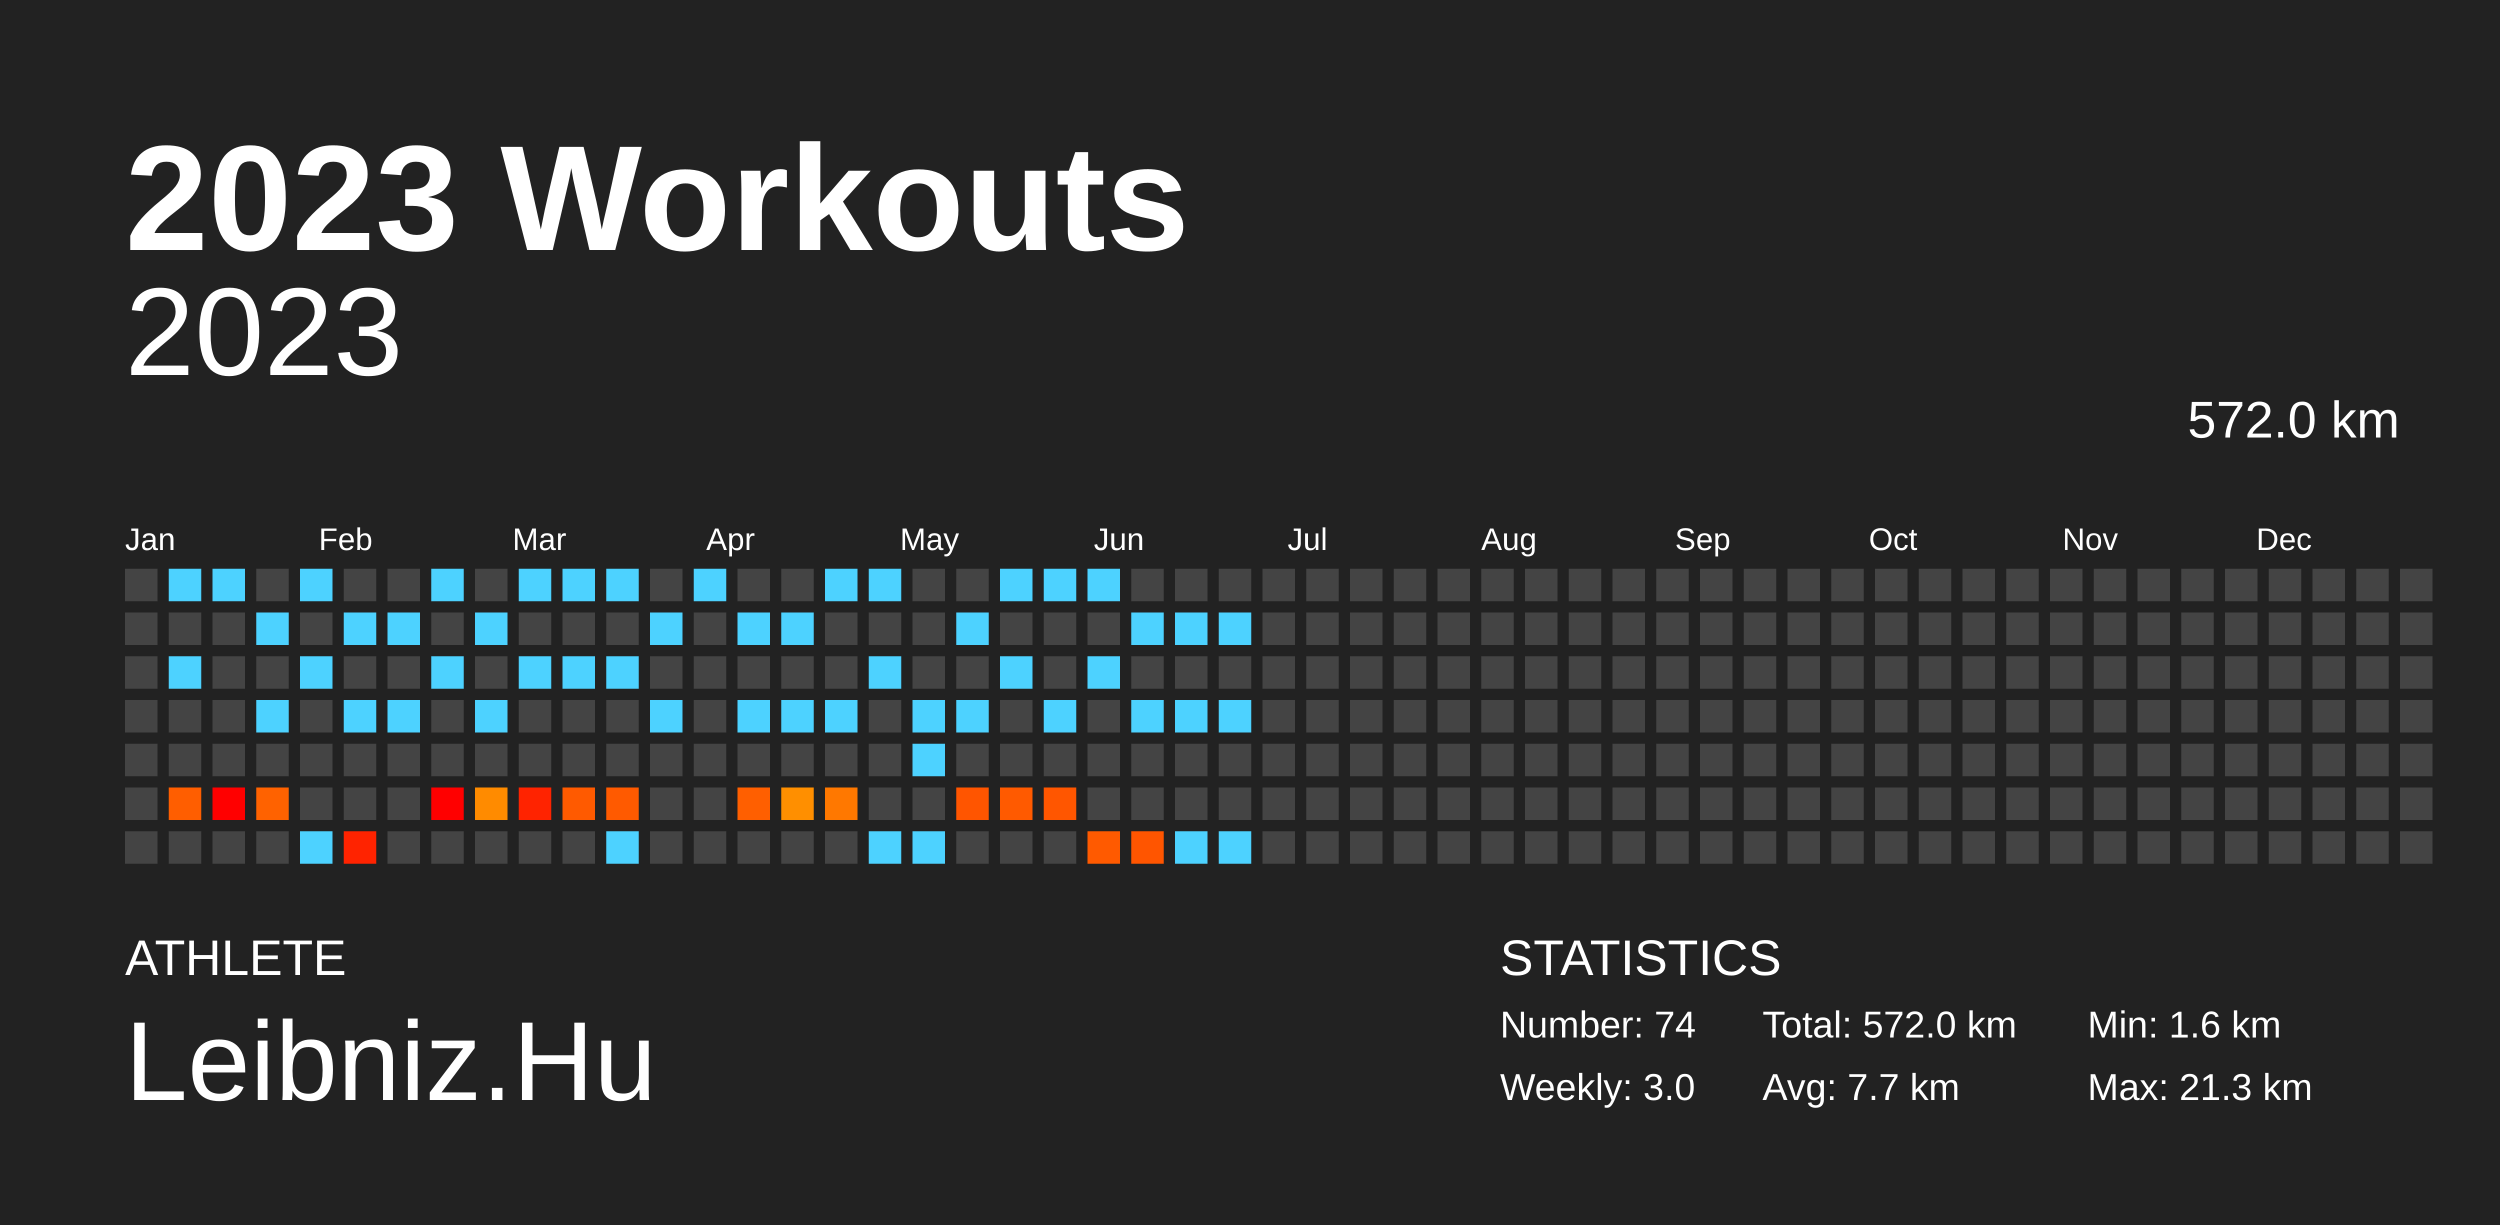
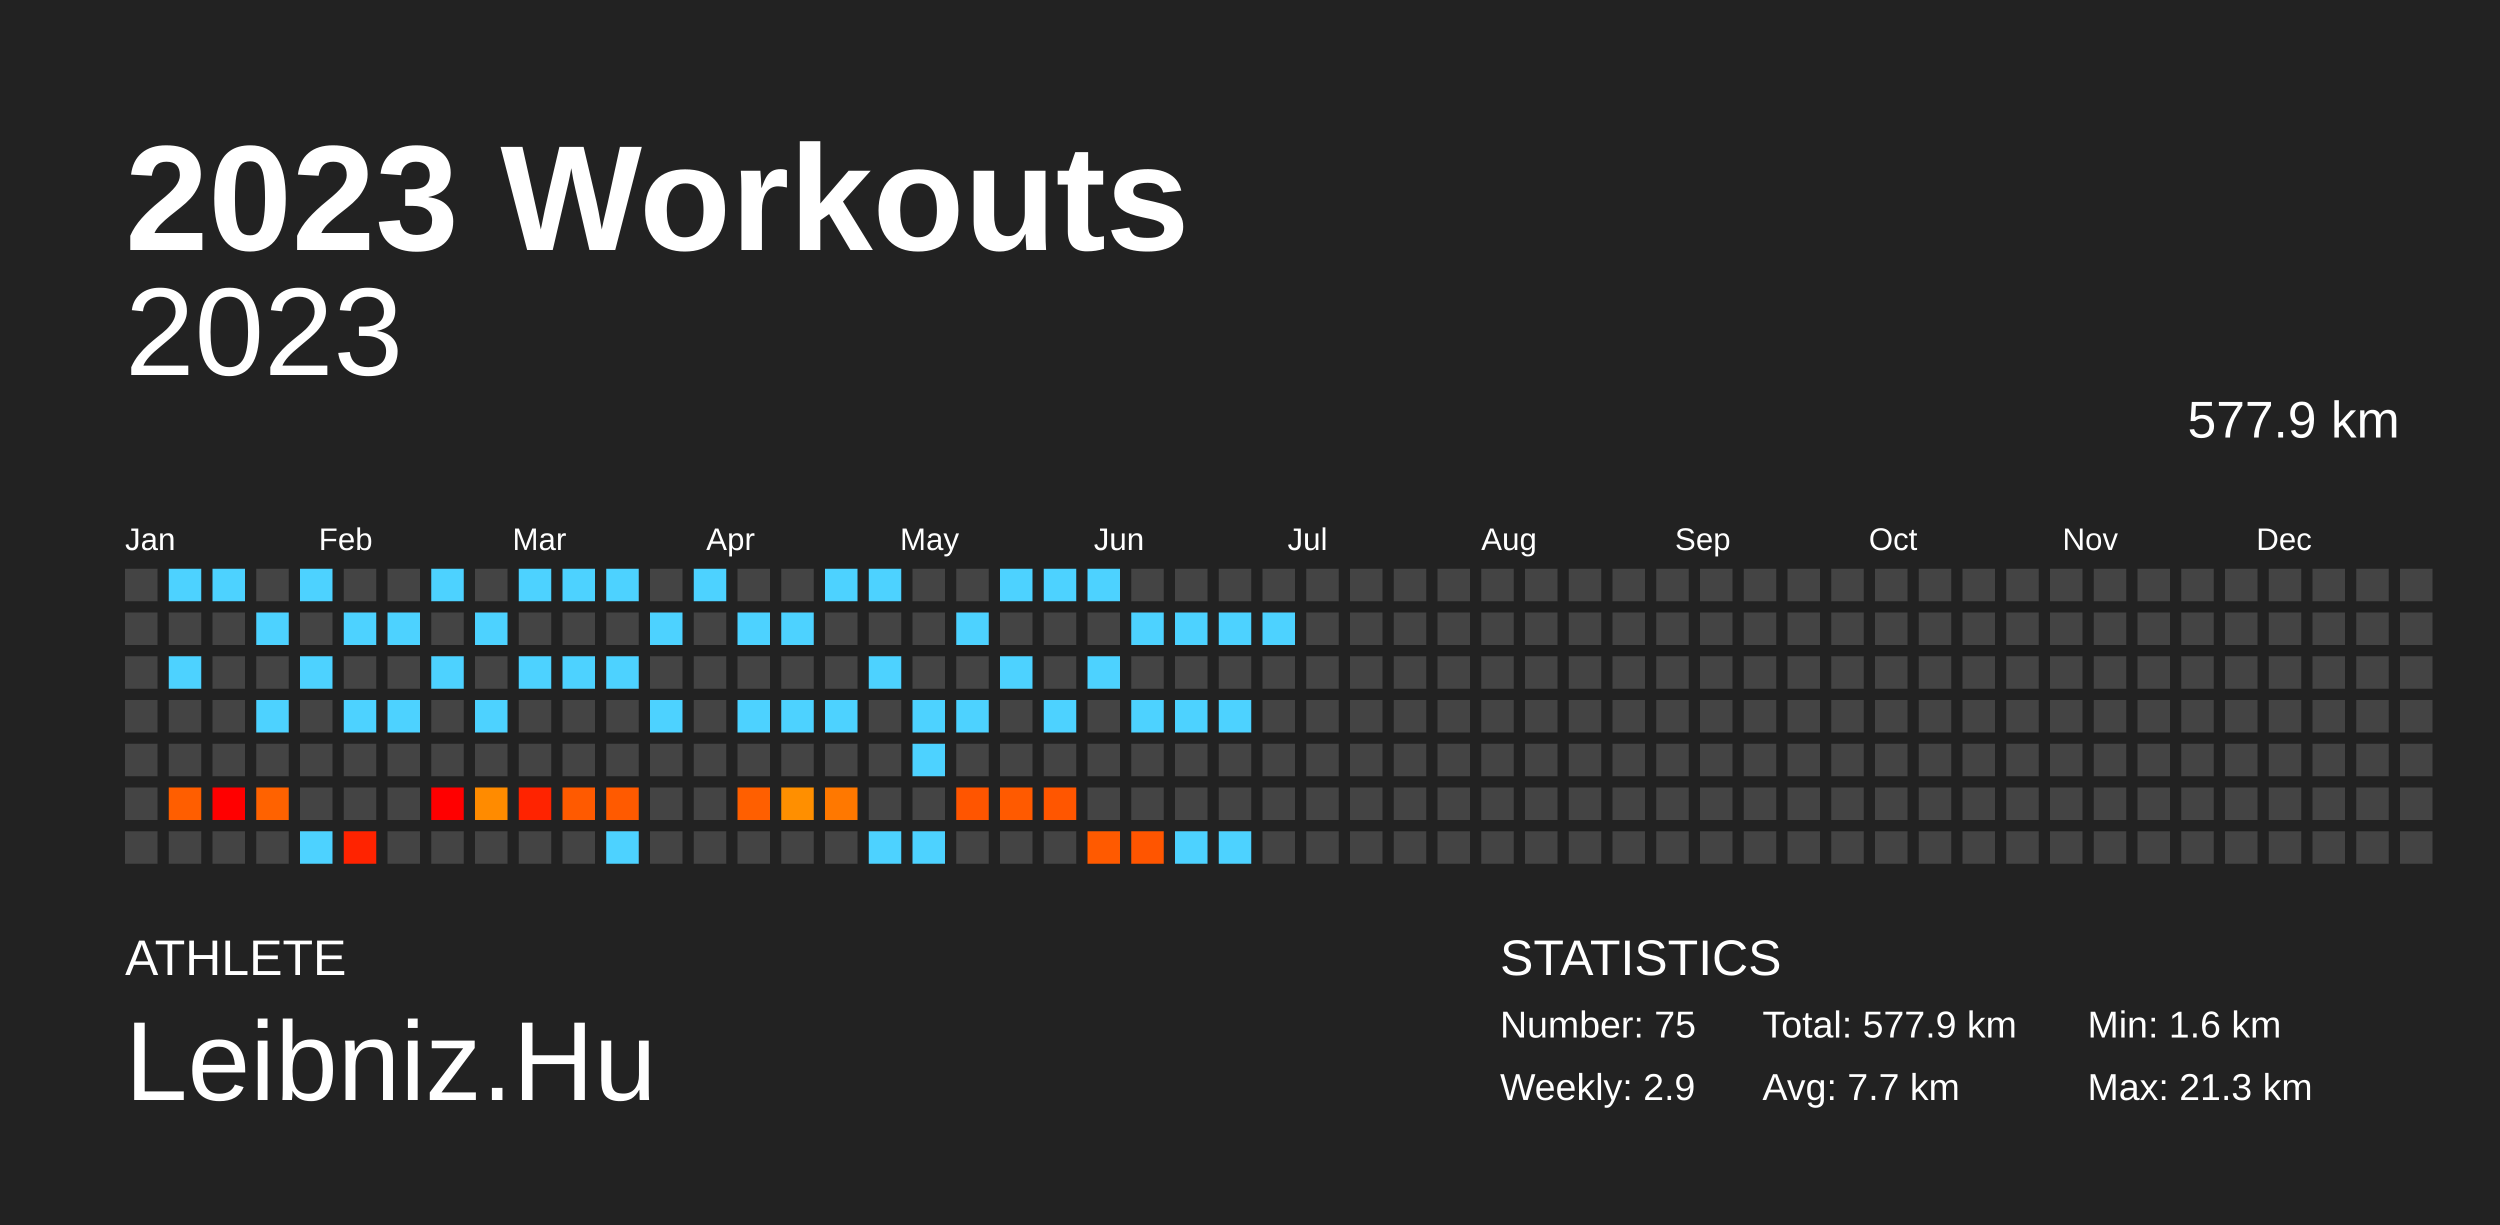
<svg xmlns="http://www.w3.org/2000/svg" baseProfile="full" height="98mm" version="1.1" viewBox="0,0,200,98" width="200mm">
  <defs />
  <rect fill="#222222" height="98" width="200" x="0" y="0" />
  <text fill="#FFFFFF" style="font-size:12px; font-family:Arial; font-weight:bold;" x="10" y="20">2023 Workouts</text>
  <text fill="#FFFFFF" style="font-size:4px; font-family:Arial" x="10" y="78">ATHLETE</text>
  <text fill="#FFFFFF" style="font-size:9px; font-family:Arial" x="10" y="88">Leibniz.Hu</text>
  <text fill="#FFFFFF" style="font-size:4px; font-family:Arial" x="120" y="78">STATISTICS</text>
-   <text fill="#FFFFFF" style="font-size:3px; font-family:Arial" x="120" y="83">Number: 74</text>
-   <text fill="#FFFFFF" style="font-size:3px; font-family:Arial" x="120" y="88">Weekly: 3.0</text>
-   <text fill="#FFFFFF" style="font-size:3px; font-family:Arial" x="141" y="83">Total: 572.0 km</text>
+   <text fill="#FFFFFF" style="font-size:3px; font-family:Arial" x="120" y="83">Number: 75</text>
+   <text fill="#FFFFFF" style="font-size:3px; font-family:Arial" x="120" y="88">Weekly: 2.9</text>
+   <text fill="#FFFFFF" style="font-size:3px; font-family:Arial" x="141" y="83">Total: 577.9 km</text>
  <text fill="#FFFFFF" style="font-size:3px; font-family:Arial" x="141" y="88">Avg: 7.7 km</text>
  <text fill="#FFFFFF" style="font-size:3px; font-family:Arial" x="167" y="83">Min: 1.6 km</text>
  <text fill="#FFFFFF" style="font-size:3px; font-family:Arial" x="167" y="88">Max: 21.3 km</text>
  <text alignment-baseline="hanging" fill="#FFFFFF" style="font-size:10.0px; font-family:Arial;" x="10" y="30">2023</text>
-   <text alignment-baseline="hanging" fill="#FFFFFF" style="font-size:4.125px; font-family:Arial;" x="175" y="35">572.0 km</text>
+   <text alignment-baseline="hanging" fill="#FFFFFF" style="font-size:4.125px; font-family:Arial;" x="175" y="35">577.9 km</text>
  <text fill="#FFFFFF" style="font-size:2.5px; font-family:Arial" x="10.0" y="44">Jan</text>
  <text fill="#FFFFFF" style="font-size:2.5px; font-family:Arial" x="25.5" y="44">Feb</text>
  <text fill="#FFFFFF" style="font-size:2.5px; font-family:Arial" x="41.0" y="44">Mar</text>
  <text fill="#FFFFFF" style="font-size:2.5px; font-family:Arial" x="56.5" y="44">Apr</text>
  <text fill="#FFFFFF" style="font-size:2.5px; font-family:Arial" x="72.0" y="44">May</text>
  <text fill="#FFFFFF" style="font-size:2.5px; font-family:Arial" x="87.5" y="44">Jun</text>
  <text fill="#FFFFFF" style="font-size:2.5px; font-family:Arial" x="103.0" y="44">Jul</text>
  <text fill="#FFFFFF" style="font-size:2.5px; font-family:Arial" x="118.5" y="44">Aug</text>
  <text fill="#FFFFFF" style="font-size:2.5px; font-family:Arial" x="134.0" y="44">Sep</text>
  <text fill="#FFFFFF" style="font-size:2.5px; font-family:Arial" x="149.5" y="44">Oct</text>
  <text fill="#FFFFFF" style="font-size:2.5px; font-family:Arial" x="165.0" y="44">Nov</text>
  <text fill="#FFFFFF" style="font-size:2.5px; font-family:Arial" x="180.5" y="44">Dec</text>
  <rect fill="#444444" height="2.6" width="2.6" x="10.0" y="45.5" />
  <rect fill="#444444" height="2.6" width="2.6" x="10.0" y="49.0" />
  <rect fill="#444444" height="2.6" width="2.6" x="10.0" y="52.5" />
  <rect fill="#444444" height="2.6" width="2.6" x="10.0" y="56.0" />
  <rect fill="#444444" height="2.6" width="2.6" x="10.0" y="59.5" />
  <rect fill="#444444" height="2.6" width="2.6" x="10.0" y="63.0" />
  <rect fill="#444444" height="2.6" width="2.6" x="10.0" y="66.5" />
  <rect fill="#4dd2ff" height="2.6" width="2.6" x="13.5" y="45.5" />
  <rect fill="#444444" height="2.6" width="2.6" x="13.5" y="49.0" />
  <rect fill="#4dd2ff" height="2.6" width="2.6" x="13.5" y="52.5" />
  <rect fill="#444444" height="2.6" width="2.6" x="13.5" y="56.0" />
  <rect fill="#444444" height="2.6" width="2.6" x="13.5" y="59.5" />
  <rect fill="#ff5e00" height="2.6" width="2.6" x="13.5" y="63.0" />
  <rect fill="#444444" height="2.6" width="2.6" x="13.5" y="66.5" />
  <rect fill="#4dd2ff" height="2.6" width="2.6" x="17.0" y="45.5" />
  <rect fill="#444444" height="2.6" width="2.6" x="17.0" y="49.0" />
  <rect fill="#444444" height="2.6" width="2.6" x="17.0" y="52.5" />
  <rect fill="#444444" height="2.6" width="2.6" x="17.0" y="56.0" />
  <rect fill="#444444" height="2.6" width="2.6" x="17.0" y="59.5" />
  <rect fill="red" height="2.6" width="2.6" x="17.0" y="63.0" />
  <rect fill="#444444" height="2.6" width="2.6" x="17.0" y="66.5" />
  <rect fill="#444444" height="2.6" width="2.6" x="20.5" y="45.5" />
  <rect fill="#4dd2ff" height="2.6" width="2.6" x="20.5" y="49.0" />
  <rect fill="#444444" height="2.6" width="2.6" x="20.5" y="52.5" />
  <rect fill="#4dd2ff" height="2.6" width="2.6" x="20.5" y="56.0" />
  <rect fill="#444444" height="2.6" width="2.6" x="20.5" y="59.5" />
  <rect fill="#ff6200" height="2.6" width="2.6" x="20.5" y="63.0" />
  <rect fill="#444444" height="2.6" width="2.6" x="20.5" y="66.5" />
  <rect fill="#4dd2ff" height="2.6" width="2.6" x="24.0" y="45.5" />
  <rect fill="#444444" height="2.6" width="2.6" x="24.0" y="49.0" />
  <rect fill="#4dd2ff" height="2.6" width="2.6" x="24.0" y="52.5" />
  <rect fill="#444444" height="2.6" width="2.6" x="24.0" y="56.0" />
  <rect fill="#444444" height="2.6" width="2.6" x="24.0" y="59.5" />
  <rect fill="#444444" height="2.6" width="2.6" x="24.0" y="63.0" />
  <rect fill="#4dd2ff" height="2.6" width="2.6" x="24.0" y="66.5" />
  <rect fill="#444444" height="2.6" width="2.6" x="27.5" y="45.5" />
  <rect fill="#4dd2ff" height="2.6" width="2.6" x="27.5" y="49.0" />
  <rect fill="#444444" height="2.6" width="2.6" x="27.5" y="52.5" />
  <rect fill="#4dd2ff" height="2.6" width="2.6" x="27.5" y="56.0" />
  <rect fill="#444444" height="2.6" width="2.6" x="27.5" y="59.5" />
  <rect fill="#444444" height="2.6" width="2.6" x="27.5" y="63.0" />
  <rect fill="#ff2300" height="2.6" width="2.6" x="27.5" y="66.5" />
  <rect fill="#444444" height="2.6" width="2.6" x="31.0" y="45.5" />
  <rect fill="#4dd2ff" height="2.6" width="2.6" x="31.0" y="49.0" />
  <rect fill="#444444" height="2.6" width="2.6" x="31.0" y="52.5" />
  <rect fill="#4dd2ff" height="2.6" width="2.6" x="31.0" y="56.0" />
  <rect fill="#444444" height="2.6" width="2.6" x="31.0" y="59.5" />
  <rect fill="#444444" height="2.6" width="2.6" x="31.0" y="63.0" />
  <rect fill="#444444" height="2.6" width="2.6" x="31.0" y="66.5" />
  <rect fill="#4dd2ff" height="2.6" width="2.6" x="34.5" y="45.5" />
  <rect fill="#444444" height="2.6" width="2.6" x="34.5" y="49.0" />
  <rect fill="#4dd2ff" height="2.6" width="2.6" x="34.5" y="52.5" />
  <rect fill="#444444" height="2.6" width="2.6" x="34.5" y="56.0" />
  <rect fill="#444444" height="2.6" width="2.6" x="34.5" y="59.5" />
  <rect fill="red" height="2.6" width="2.6" x="34.5" y="63.0" />
  <rect fill="#444444" height="2.6" width="2.6" x="34.5" y="66.5" />
  <rect fill="#444444" height="2.6" width="2.6" x="38.0" y="45.5" />
  <rect fill="#4dd2ff" height="2.6" width="2.6" x="38.0" y="49.0" />
  <rect fill="#444444" height="2.6" width="2.6" x="38.0" y="52.5" />
  <rect fill="#4dd2ff" height="2.6" width="2.6" x="38.0" y="56.0" />
  <rect fill="#444444" height="2.6" width="2.6" x="38.0" y="59.5" />
  <rect fill="#ff8b00" height="2.6" width="2.6" x="38.0" y="63.0" />
  <rect fill="#444444" height="2.6" width="2.6" x="38.0" y="66.5" />
  <rect fill="#4dd2ff" height="2.6" width="2.6" x="41.5" y="45.5" />
  <rect fill="#444444" height="2.6" width="2.6" x="41.5" y="49.0" />
  <rect fill="#4dd2ff" height="2.6" width="2.6" x="41.5" y="52.5" />
  <rect fill="#444444" height="2.6" width="2.6" x="41.5" y="56.0" />
  <rect fill="#444444" height="2.6" width="2.6" x="41.5" y="59.5" />
  <rect fill="#ff2300" height="2.6" width="2.6" x="41.5" y="63.0" />
  <rect fill="#444444" height="2.6" width="2.6" x="41.5" y="66.5" />
  <rect fill="#4dd2ff" height="2.6" width="2.6" x="45.0" y="45.5" />
  <rect fill="#444444" height="2.6" width="2.6" x="45.0" y="49.0" />
  <rect fill="#4dd2ff" height="2.6" width="2.6" x="45.0" y="52.5" />
  <rect fill="#444444" height="2.6" width="2.6" x="45.0" y="56.0" />
  <rect fill="#444444" height="2.6" width="2.6" x="45.0" y="59.5" />
  <rect fill="#ff5a00" height="2.6" width="2.6" x="45.0" y="63.0" />
  <rect fill="#444444" height="2.6" width="2.6" x="45.0" y="66.5" />
  <rect fill="#4dd2ff" height="2.6" width="2.6" x="48.5" y="45.5" />
  <rect fill="#444444" height="2.6" width="2.6" x="48.5" y="49.0" />
  <rect fill="#4dd2ff" height="2.6" width="2.6" x="48.5" y="52.5" />
  <rect fill="#444444" height="2.6" width="2.6" x="48.5" y="56.0" />
  <rect fill="#444444" height="2.6" width="2.6" x="48.5" y="59.5" />
  <rect fill="#ff5a00" height="2.6" width="2.6" x="48.5" y="63.0" />
  <rect fill="#4dd2ff" height="2.6" width="2.6" x="48.5" y="66.5" />
  <rect fill="#444444" height="2.6" width="2.6" x="52.0" y="45.5" />
  <rect fill="#4dd2ff" height="2.6" width="2.6" x="52.0" y="49.0" />
  <rect fill="#444444" height="2.6" width="2.6" x="52.0" y="52.5" />
  <rect fill="#4dd2ff" height="2.6" width="2.6" x="52.0" y="56.0" />
  <rect fill="#444444" height="2.6" width="2.6" x="52.0" y="59.5" />
  <rect fill="#444444" height="2.6" width="2.6" x="52.0" y="63.0" />
  <rect fill="#444444" height="2.6" width="2.6" x="52.0" y="66.5" />
  <rect fill="#4dd2ff" height="2.6" width="2.6" x="55.5" y="45.5" />
  <rect fill="#444444" height="2.6" width="2.6" x="55.5" y="49.0" />
  <rect fill="#444444" height="2.6" width="2.6" x="55.5" y="52.5" />
  <rect fill="#444444" height="2.6" width="2.6" x="55.5" y="56.0" />
  <rect fill="#444444" height="2.6" width="2.6" x="55.5" y="59.5" />
  <rect fill="#444444" height="2.6" width="2.6" x="55.5" y="63.0" />
  <rect fill="#444444" height="2.6" width="2.6" x="55.5" y="66.5" />
  <rect fill="#444444" height="2.6" width="2.6" x="59.0" y="45.5" />
  <rect fill="#4dd2ff" height="2.6" width="2.6" x="59.0" y="49.0" />
  <rect fill="#444444" height="2.6" width="2.6" x="59.0" y="52.5" />
  <rect fill="#4dd2ff" height="2.6" width="2.6" x="59.0" y="56.0" />
  <rect fill="#444444" height="2.6" width="2.6" x="59.0" y="59.5" />
  <rect fill="#ff5f00" height="2.6" width="2.6" x="59.0" y="63.0" />
  <rect fill="#444444" height="2.6" width="2.6" x="59.0" y="66.5" />
  <rect fill="#444444" height="2.6" width="2.6" x="62.5" y="45.5" />
  <rect fill="#4dd2ff" height="2.6" width="2.6" x="62.5" y="49.0" />
  <rect fill="#444444" height="2.6" width="2.6" x="62.5" y="52.5" />
  <rect fill="#4dd2ff" height="2.6" width="2.6" x="62.5" y="56.0" />
  <rect fill="#444444" height="2.6" width="2.6" x="62.5" y="59.5" />
  <rect fill="#ff8f00" height="2.6" width="2.6" x="62.5" y="63.0" />
  <rect fill="#444444" height="2.6" width="2.6" x="62.5" y="66.5" />
  <rect fill="#4dd2ff" height="2.6" width="2.6" x="66.0" y="45.5" />
  <rect fill="#444444" height="2.6" width="2.6" x="66.0" y="49.0" />
  <rect fill="#444444" height="2.6" width="2.6" x="66.0" y="52.5" />
  <rect fill="#4dd2ff" height="2.6" width="2.6" x="66.0" y="56.0" />
  <rect fill="#444444" height="2.6" width="2.6" x="66.0" y="59.5" />
  <rect fill="#ff7800" height="2.6" width="2.6" x="66.0" y="63.0" />
  <rect fill="#444444" height="2.6" width="2.6" x="66.0" y="66.5" />
  <rect fill="#4dd2ff" height="2.6" width="2.6" x="69.5" y="45.5" />
  <rect fill="#444444" height="2.6" width="2.6" x="69.5" y="49.0" />
  <rect fill="#4dd2ff" height="2.6" width="2.6" x="69.5" y="52.5" />
  <rect fill="#444444" height="2.6" width="2.6" x="69.5" y="56.0" />
  <rect fill="#444444" height="2.6" width="2.6" x="69.5" y="59.5" />
  <rect fill="#444444" height="2.6" width="2.6" x="69.5" y="63.0" />
  <rect fill="#4dd2ff" height="2.6" width="2.6" x="69.5" y="66.5" />
  <rect fill="#444444" height="2.6" width="2.6" x="73.0" y="45.5" />
  <rect fill="#444444" height="2.6" width="2.6" x="73.0" y="49.0" />
  <rect fill="#444444" height="2.6" width="2.6" x="73.0" y="52.5" />
  <rect fill="#4dd2ff" height="2.6" width="2.6" x="73.0" y="56.0" />
  <rect fill="#4dd2ff" height="2.6" width="2.6" x="73.0" y="59.5" />
  <rect fill="#444444" height="2.6" width="2.6" x="73.0" y="63.0" />
  <rect fill="#4dd2ff" height="2.6" width="2.6" x="73.0" y="66.5" />
  <rect fill="#444444" height="2.6" width="2.6" x="76.5" y="45.5" />
  <rect fill="#4dd2ff" height="2.6" width="2.6" x="76.5" y="49.0" />
  <rect fill="#444444" height="2.6" width="2.6" x="76.5" y="52.5" />
  <rect fill="#4dd2ff" height="2.6" width="2.6" x="76.5" y="56.0" />
  <rect fill="#444444" height="2.6" width="2.6" x="76.5" y="59.5" />
  <rect fill="#ff5500" height="2.6" width="2.6" x="76.5" y="63.0" />
  <rect fill="#444444" height="2.6" width="2.6" x="76.5" y="66.5" />
  <rect fill="#4dd2ff" height="2.6" width="2.6" x="80.0" y="45.5" />
  <rect fill="#444444" height="2.6" width="2.6" x="80.0" y="49.0" />
  <rect fill="#4dd2ff" height="2.6" width="2.6" x="80.0" y="52.5" />
  <rect fill="#444444" height="2.6" width="2.6" x="80.0" y="56.0" />
  <rect fill="#444444" height="2.6" width="2.6" x="80.0" y="59.5" />
  <rect fill="#ff5a00" height="2.6" width="2.6" x="80.0" y="63.0" />
  <rect fill="#444444" height="2.6" width="2.6" x="80.0" y="66.5" />
  <rect fill="#4dd2ff" height="2.6" width="2.6" x="83.5" y="45.5" />
  <rect fill="#444444" height="2.6" width="2.6" x="83.5" y="49.0" />
  <rect fill="#444444" height="2.6" width="2.6" x="83.5" y="52.5" />
  <rect fill="#4dd2ff" height="2.6" width="2.6" x="83.5" y="56.0" />
  <rect fill="#444444" height="2.6" width="2.6" x="83.5" y="59.5" />
  <rect fill="#ff5600" height="2.6" width="2.6" x="83.5" y="63.0" />
  <rect fill="#444444" height="2.6" width="2.6" x="83.5" y="66.5" />
  <rect fill="#4dd2ff" height="2.6" width="2.6" x="87.0" y="45.5" />
  <rect fill="#444444" height="2.6" width="2.6" x="87.0" y="49.0" />
  <rect fill="#4dd2ff" height="2.6" width="2.6" x="87.0" y="52.5" />
  <rect fill="#444444" height="2.6" width="2.6" x="87.0" y="56.0" />
  <rect fill="#444444" height="2.6" width="2.6" x="87.0" y="59.5" />
  <rect fill="#444444" height="2.6" width="2.6" x="87.0" y="63.0" />
  <rect fill="#ff5a00" height="2.6" width="2.6" x="87.0" y="66.5" />
  <rect fill="#444444" height="2.6" width="2.6" x="90.5" y="45.5" />
  <rect fill="#4dd2ff" height="2.6" width="2.6" x="90.5" y="49.0" />
  <rect fill="#444444" height="2.6" width="2.6" x="90.5" y="52.5" />
  <rect fill="#4dd2ff" height="2.6" width="2.6" x="90.5" y="56.0" />
  <rect fill="#444444" height="2.6" width="2.6" x="90.5" y="59.5" />
  <rect fill="#444444" height="2.6" width="2.6" x="90.5" y="63.0" />
  <rect fill="#ff5500" height="2.6" width="2.6" x="90.5" y="66.5" />
  <rect fill="#444444" height="2.6" width="2.6" x="94.0" y="45.5" />
  <rect fill="#4dd2ff" height="2.6" width="2.6" x="94.0" y="49.0" />
  <rect fill="#444444" height="2.6" width="2.6" x="94.0" y="52.5" />
  <rect fill="#4dd2ff" height="2.6" width="2.6" x="94.0" y="56.0" />
  <rect fill="#444444" height="2.6" width="2.6" x="94.0" y="59.5" />
  <rect fill="#444444" height="2.6" width="2.6" x="94.0" y="63.0" />
  <rect fill="#4dd2ff" height="2.6" width="2.6" x="94.0" y="66.5" />
  <rect fill="#444444" height="2.6" width="2.6" x="97.5" y="45.5" />
  <rect fill="#4dd2ff" height="2.6" width="2.6" x="97.5" y="49.0" />
  <rect fill="#444444" height="2.6" width="2.6" x="97.5" y="52.5" />
  <rect fill="#4dd2ff" height="2.6" width="2.6" x="97.5" y="56.0" />
  <rect fill="#444444" height="2.6" width="2.6" x="97.5" y="59.5" />
  <rect fill="#444444" height="2.6" width="2.6" x="97.5" y="63.0" />
  <rect fill="#4dd2ff" height="2.6" width="2.6" x="97.5" y="66.5" />
  <rect fill="#444444" height="2.6" width="2.6" x="101.0" y="45.5" />
-   <rect fill="#444444" height="2.6" width="2.6" x="101.0" y="49.0" />
+   <rect fill="#4dd2ff" height="2.6" width="2.6" x="101.0" y="49.0" />
  <rect fill="#444444" height="2.6" width="2.6" x="101.0" y="52.5" />
  <rect fill="#444444" height="2.6" width="2.6" x="101.0" y="56.0" />
  <rect fill="#444444" height="2.6" width="2.6" x="101.0" y="59.5" />
  <rect fill="#444444" height="2.6" width="2.6" x="101.0" y="63.0" />
  <rect fill="#444444" height="2.6" width="2.6" x="101.0" y="66.5" />
  <rect fill="#444444" height="2.6" width="2.6" x="104.5" y="45.5" />
  <rect fill="#444444" height="2.6" width="2.6" x="104.5" y="49.0" />
  <rect fill="#444444" height="2.6" width="2.6" x="104.5" y="52.5" />
  <rect fill="#444444" height="2.6" width="2.6" x="104.5" y="56.0" />
  <rect fill="#444444" height="2.6" width="2.6" x="104.5" y="59.5" />
  <rect fill="#444444" height="2.6" width="2.6" x="104.5" y="63.0" />
  <rect fill="#444444" height="2.6" width="2.6" x="104.5" y="66.5" />
  <rect fill="#444444" height="2.6" width="2.6" x="108.0" y="45.5" />
  <rect fill="#444444" height="2.6" width="2.6" x="108.0" y="49.0" />
  <rect fill="#444444" height="2.6" width="2.6" x="108.0" y="52.5" />
  <rect fill="#444444" height="2.6" width="2.6" x="108.0" y="56.0" />
  <rect fill="#444444" height="2.6" width="2.6" x="108.0" y="59.5" />
  <rect fill="#444444" height="2.6" width="2.6" x="108.0" y="63.0" />
  <rect fill="#444444" height="2.6" width="2.6" x="108.0" y="66.5" />
  <rect fill="#444444" height="2.6" width="2.6" x="111.5" y="45.5" />
  <rect fill="#444444" height="2.6" width="2.6" x="111.5" y="49.0" />
  <rect fill="#444444" height="2.6" width="2.6" x="111.5" y="52.5" />
  <rect fill="#444444" height="2.6" width="2.6" x="111.5" y="56.0" />
  <rect fill="#444444" height="2.6" width="2.6" x="111.5" y="59.5" />
  <rect fill="#444444" height="2.6" width="2.6" x="111.5" y="63.0" />
  <rect fill="#444444" height="2.6" width="2.6" x="111.5" y="66.5" />
  <rect fill="#444444" height="2.6" width="2.6" x="115.0" y="45.5" />
  <rect fill="#444444" height="2.6" width="2.6" x="115.0" y="49.0" />
  <rect fill="#444444" height="2.6" width="2.6" x="115.0" y="52.5" />
  <rect fill="#444444" height="2.6" width="2.6" x="115.0" y="56.0" />
  <rect fill="#444444" height="2.6" width="2.6" x="115.0" y="59.5" />
  <rect fill="#444444" height="2.6" width="2.6" x="115.0" y="63.0" />
  <rect fill="#444444" height="2.6" width="2.6" x="115.0" y="66.5" />
  <rect fill="#444444" height="2.6" width="2.6" x="118.5" y="45.5" />
  <rect fill="#444444" height="2.6" width="2.6" x="118.5" y="49.0" />
  <rect fill="#444444" height="2.6" width="2.6" x="118.5" y="52.5" />
  <rect fill="#444444" height="2.6" width="2.6" x="118.5" y="56.0" />
  <rect fill="#444444" height="2.6" width="2.6" x="118.5" y="59.5" />
  <rect fill="#444444" height="2.6" width="2.6" x="118.5" y="63.0" />
  <rect fill="#444444" height="2.6" width="2.6" x="118.5" y="66.5" />
  <rect fill="#444444" height="2.6" width="2.6" x="122.0" y="45.5" />
  <rect fill="#444444" height="2.6" width="2.6" x="122.0" y="49.0" />
  <rect fill="#444444" height="2.6" width="2.6" x="122.0" y="52.5" />
  <rect fill="#444444" height="2.6" width="2.6" x="122.0" y="56.0" />
  <rect fill="#444444" height="2.6" width="2.6" x="122.0" y="59.5" />
  <rect fill="#444444" height="2.6" width="2.6" x="122.0" y="63.0" />
  <rect fill="#444444" height="2.6" width="2.6" x="122.0" y="66.5" />
  <rect fill="#444444" height="2.6" width="2.6" x="125.5" y="45.5" />
  <rect fill="#444444" height="2.6" width="2.6" x="125.5" y="49.0" />
  <rect fill="#444444" height="2.6" width="2.6" x="125.5" y="52.5" />
  <rect fill="#444444" height="2.6" width="2.6" x="125.5" y="56.0" />
  <rect fill="#444444" height="2.6" width="2.6" x="125.5" y="59.5" />
  <rect fill="#444444" height="2.6" width="2.6" x="125.5" y="63.0" />
  <rect fill="#444444" height="2.6" width="2.6" x="125.5" y="66.5" />
  <rect fill="#444444" height="2.6" width="2.6" x="129.0" y="45.5" />
  <rect fill="#444444" height="2.6" width="2.6" x="129.0" y="49.0" />
  <rect fill="#444444" height="2.6" width="2.6" x="129.0" y="52.5" />
  <rect fill="#444444" height="2.6" width="2.6" x="129.0" y="56.0" />
  <rect fill="#444444" height="2.6" width="2.6" x="129.0" y="59.5" />
  <rect fill="#444444" height="2.6" width="2.6" x="129.0" y="63.0" />
  <rect fill="#444444" height="2.6" width="2.6" x="129.0" y="66.5" />
  <rect fill="#444444" height="2.6" width="2.6" x="132.5" y="45.5" />
  <rect fill="#444444" height="2.6" width="2.6" x="132.5" y="49.0" />
  <rect fill="#444444" height="2.6" width="2.6" x="132.5" y="52.5" />
  <rect fill="#444444" height="2.6" width="2.6" x="132.5" y="56.0" />
  <rect fill="#444444" height="2.6" width="2.6" x="132.5" y="59.5" />
  <rect fill="#444444" height="2.6" width="2.6" x="132.5" y="63.0" />
  <rect fill="#444444" height="2.6" width="2.6" x="132.5" y="66.5" />
  <rect fill="#444444" height="2.6" width="2.6" x="136.0" y="45.5" />
  <rect fill="#444444" height="2.6" width="2.6" x="136.0" y="49.0" />
  <rect fill="#444444" height="2.6" width="2.6" x="136.0" y="52.5" />
  <rect fill="#444444" height="2.6" width="2.6" x="136.0" y="56.0" />
  <rect fill="#444444" height="2.6" width="2.6" x="136.0" y="59.5" />
  <rect fill="#444444" height="2.6" width="2.6" x="136.0" y="63.0" />
  <rect fill="#444444" height="2.6" width="2.6" x="136.0" y="66.5" />
  <rect fill="#444444" height="2.6" width="2.6" x="139.5" y="45.5" />
  <rect fill="#444444" height="2.6" width="2.6" x="139.5" y="49.0" />
  <rect fill="#444444" height="2.6" width="2.6" x="139.5" y="52.5" />
  <rect fill="#444444" height="2.6" width="2.6" x="139.5" y="56.0" />
  <rect fill="#444444" height="2.6" width="2.6" x="139.5" y="59.5" />
  <rect fill="#444444" height="2.6" width="2.6" x="139.5" y="63.0" />
  <rect fill="#444444" height="2.6" width="2.6" x="139.5" y="66.5" />
  <rect fill="#444444" height="2.6" width="2.6" x="143.0" y="45.5" />
  <rect fill="#444444" height="2.6" width="2.6" x="143.0" y="49.0" />
  <rect fill="#444444" height="2.6" width="2.6" x="143.0" y="52.5" />
  <rect fill="#444444" height="2.6" width="2.6" x="143.0" y="56.0" />
  <rect fill="#444444" height="2.6" width="2.6" x="143.0" y="59.5" />
  <rect fill="#444444" height="2.6" width="2.6" x="143.0" y="63.0" />
  <rect fill="#444444" height="2.6" width="2.6" x="143.0" y="66.5" />
  <rect fill="#444444" height="2.6" width="2.6" x="146.5" y="45.5" />
  <rect fill="#444444" height="2.6" width="2.6" x="146.5" y="49.0" />
  <rect fill="#444444" height="2.6" width="2.6" x="146.5" y="52.5" />
  <rect fill="#444444" height="2.6" width="2.6" x="146.5" y="56.0" />
  <rect fill="#444444" height="2.6" width="2.6" x="146.5" y="59.5" />
  <rect fill="#444444" height="2.6" width="2.6" x="146.5" y="63.0" />
  <rect fill="#444444" height="2.6" width="2.6" x="146.5" y="66.5" />
  <rect fill="#444444" height="2.6" width="2.6" x="150.0" y="45.5" />
  <rect fill="#444444" height="2.6" width="2.6" x="150.0" y="49.0" />
  <rect fill="#444444" height="2.6" width="2.6" x="150.0" y="52.5" />
  <rect fill="#444444" height="2.6" width="2.6" x="150.0" y="56.0" />
  <rect fill="#444444" height="2.6" width="2.6" x="150.0" y="59.5" />
  <rect fill="#444444" height="2.6" width="2.6" x="150.0" y="63.0" />
  <rect fill="#444444" height="2.6" width="2.6" x="150.0" y="66.5" />
  <rect fill="#444444" height="2.6" width="2.6" x="153.5" y="45.5" />
  <rect fill="#444444" height="2.6" width="2.6" x="153.5" y="49.0" />
  <rect fill="#444444" height="2.6" width="2.6" x="153.5" y="52.5" />
  <rect fill="#444444" height="2.6" width="2.6" x="153.5" y="56.0" />
  <rect fill="#444444" height="2.6" width="2.6" x="153.5" y="59.5" />
  <rect fill="#444444" height="2.6" width="2.6" x="153.5" y="63.0" />
  <rect fill="#444444" height="2.6" width="2.6" x="153.5" y="66.5" />
  <rect fill="#444444" height="2.6" width="2.6" x="157.0" y="45.5" />
  <rect fill="#444444" height="2.6" width="2.6" x="157.0" y="49.0" />
  <rect fill="#444444" height="2.6" width="2.6" x="157.0" y="52.5" />
  <rect fill="#444444" height="2.6" width="2.6" x="157.0" y="56.0" />
  <rect fill="#444444" height="2.6" width="2.6" x="157.0" y="59.5" />
  <rect fill="#444444" height="2.6" width="2.6" x="157.0" y="63.0" />
  <rect fill="#444444" height="2.6" width="2.6" x="157.0" y="66.5" />
  <rect fill="#444444" height="2.6" width="2.6" x="160.5" y="45.5" />
  <rect fill="#444444" height="2.6" width="2.6" x="160.5" y="49.0" />
  <rect fill="#444444" height="2.6" width="2.6" x="160.5" y="52.5" />
  <rect fill="#444444" height="2.6" width="2.6" x="160.5" y="56.0" />
  <rect fill="#444444" height="2.6" width="2.6" x="160.5" y="59.5" />
  <rect fill="#444444" height="2.6" width="2.6" x="160.5" y="63.0" />
  <rect fill="#444444" height="2.6" width="2.6" x="160.5" y="66.5" />
  <rect fill="#444444" height="2.6" width="2.6" x="164.0" y="45.5" />
  <rect fill="#444444" height="2.6" width="2.6" x="164.0" y="49.0" />
  <rect fill="#444444" height="2.6" width="2.6" x="164.0" y="52.5" />
  <rect fill="#444444" height="2.6" width="2.6" x="164.0" y="56.0" />
  <rect fill="#444444" height="2.6" width="2.6" x="164.0" y="59.5" />
  <rect fill="#444444" height="2.6" width="2.6" x="164.0" y="63.0" />
  <rect fill="#444444" height="2.6" width="2.6" x="164.0" y="66.5" />
  <rect fill="#444444" height="2.6" width="2.6" x="167.5" y="45.5" />
  <rect fill="#444444" height="2.6" width="2.6" x="167.5" y="49.0" />
  <rect fill="#444444" height="2.6" width="2.6" x="167.5" y="52.5" />
  <rect fill="#444444" height="2.6" width="2.6" x="167.5" y="56.0" />
  <rect fill="#444444" height="2.6" width="2.6" x="167.5" y="59.5" />
  <rect fill="#444444" height="2.6" width="2.6" x="167.5" y="63.0" />
  <rect fill="#444444" height="2.6" width="2.6" x="167.5" y="66.5" />
  <rect fill="#444444" height="2.6" width="2.6" x="171.0" y="45.5" />
  <rect fill="#444444" height="2.6" width="2.6" x="171.0" y="49.0" />
  <rect fill="#444444" height="2.6" width="2.6" x="171.0" y="52.5" />
  <rect fill="#444444" height="2.6" width="2.6" x="171.0" y="56.0" />
  <rect fill="#444444" height="2.6" width="2.6" x="171.0" y="59.5" />
  <rect fill="#444444" height="2.6" width="2.6" x="171.0" y="63.0" />
  <rect fill="#444444" height="2.6" width="2.6" x="171.0" y="66.5" />
  <rect fill="#444444" height="2.6" width="2.6" x="174.5" y="45.5" />
  <rect fill="#444444" height="2.6" width="2.6" x="174.5" y="49.0" />
  <rect fill="#444444" height="2.6" width="2.6" x="174.5" y="52.5" />
  <rect fill="#444444" height="2.6" width="2.6" x="174.5" y="56.0" />
  <rect fill="#444444" height="2.6" width="2.6" x="174.5" y="59.5" />
  <rect fill="#444444" height="2.6" width="2.6" x="174.5" y="63.0" />
  <rect fill="#444444" height="2.6" width="2.6" x="174.5" y="66.5" />
  <rect fill="#444444" height="2.6" width="2.6" x="178.0" y="45.5" />
  <rect fill="#444444" height="2.6" width="2.6" x="178.0" y="49.0" />
  <rect fill="#444444" height="2.6" width="2.6" x="178.0" y="52.5" />
  <rect fill="#444444" height="2.6" width="2.6" x="178.0" y="56.0" />
  <rect fill="#444444" height="2.6" width="2.6" x="178.0" y="59.5" />
  <rect fill="#444444" height="2.6" width="2.6" x="178.0" y="63.0" />
  <rect fill="#444444" height="2.6" width="2.6" x="178.0" y="66.5" />
  <rect fill="#444444" height="2.6" width="2.6" x="181.5" y="45.5" />
  <rect fill="#444444" height="2.6" width="2.6" x="181.5" y="49.0" />
  <rect fill="#444444" height="2.6" width="2.6" x="181.5" y="52.5" />
  <rect fill="#444444" height="2.6" width="2.6" x="181.5" y="56.0" />
  <rect fill="#444444" height="2.6" width="2.6" x="181.5" y="59.5" />
  <rect fill="#444444" height="2.6" width="2.6" x="181.5" y="63.0" />
  <rect fill="#444444" height="2.6" width="2.6" x="181.5" y="66.5" />
  <rect fill="#444444" height="2.6" width="2.6" x="185.0" y="45.5" />
  <rect fill="#444444" height="2.6" width="2.6" x="185.0" y="49.0" />
  <rect fill="#444444" height="2.6" width="2.6" x="185.0" y="52.5" />
  <rect fill="#444444" height="2.6" width="2.6" x="185.0" y="56.0" />
  <rect fill="#444444" height="2.6" width="2.6" x="185.0" y="59.5" />
  <rect fill="#444444" height="2.6" width="2.6" x="185.0" y="63.0" />
  <rect fill="#444444" height="2.6" width="2.6" x="185.0" y="66.5" />
  <rect fill="#444444" height="2.6" width="2.6" x="188.5" y="45.5" />
  <rect fill="#444444" height="2.6" width="2.6" x="188.5" y="49.0" />
  <rect fill="#444444" height="2.6" width="2.6" x="188.5" y="52.5" />
  <rect fill="#444444" height="2.6" width="2.6" x="188.5" y="56.0" />
  <rect fill="#444444" height="2.6" width="2.6" x="188.5" y="59.5" />
  <rect fill="#444444" height="2.6" width="2.6" x="188.5" y="63.0" />
  <rect fill="#444444" height="2.6" width="2.6" x="188.5" y="66.5" />
  <rect fill="#444444" height="2.6" width="2.6" x="192.0" y="45.5" />
  <rect fill="#444444" height="2.6" width="2.6" x="192.0" y="49.0" />
  <rect fill="#444444" height="2.6" width="2.6" x="192.0" y="52.5" />
  <rect fill="#444444" height="2.6" width="2.6" x="192.0" y="56.0" />
  <rect fill="#444444" height="2.6" width="2.6" x="192.0" y="59.5" />
  <rect fill="#444444" height="2.6" width="2.6" x="192.0" y="63.0" />
  <rect fill="#444444" height="2.6" width="2.6" x="192.0" y="66.5" />
</svg>
